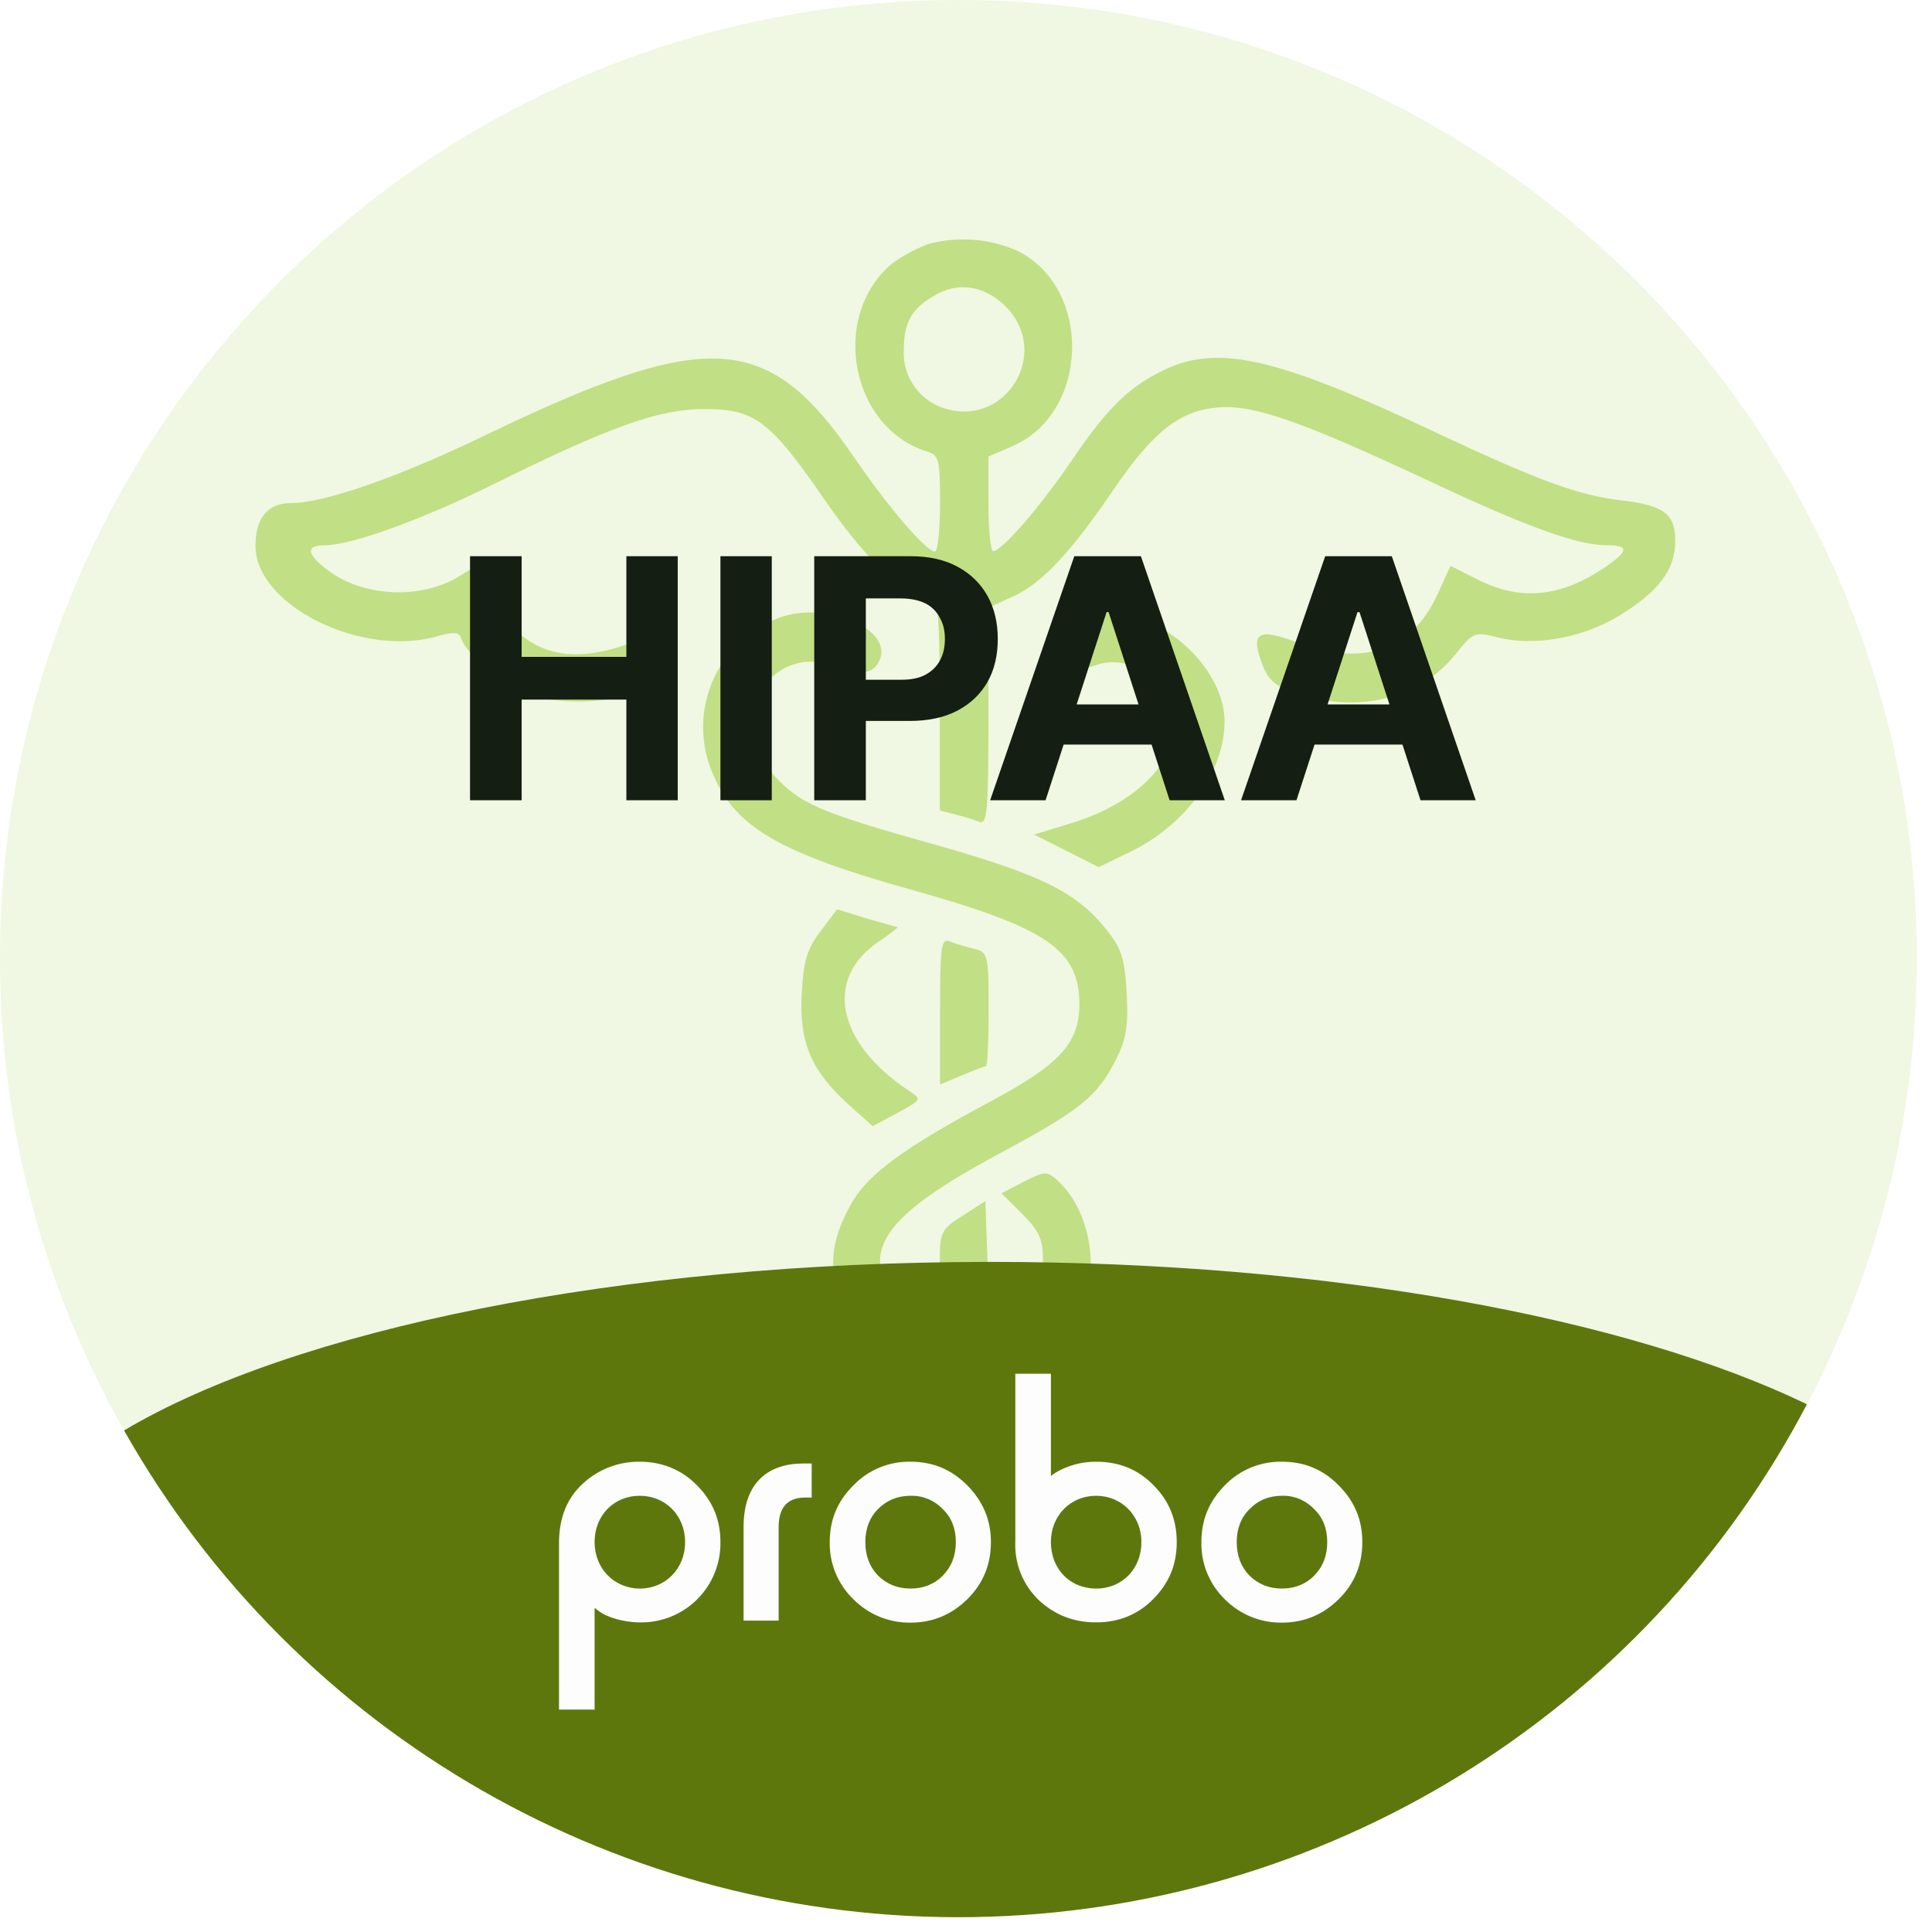
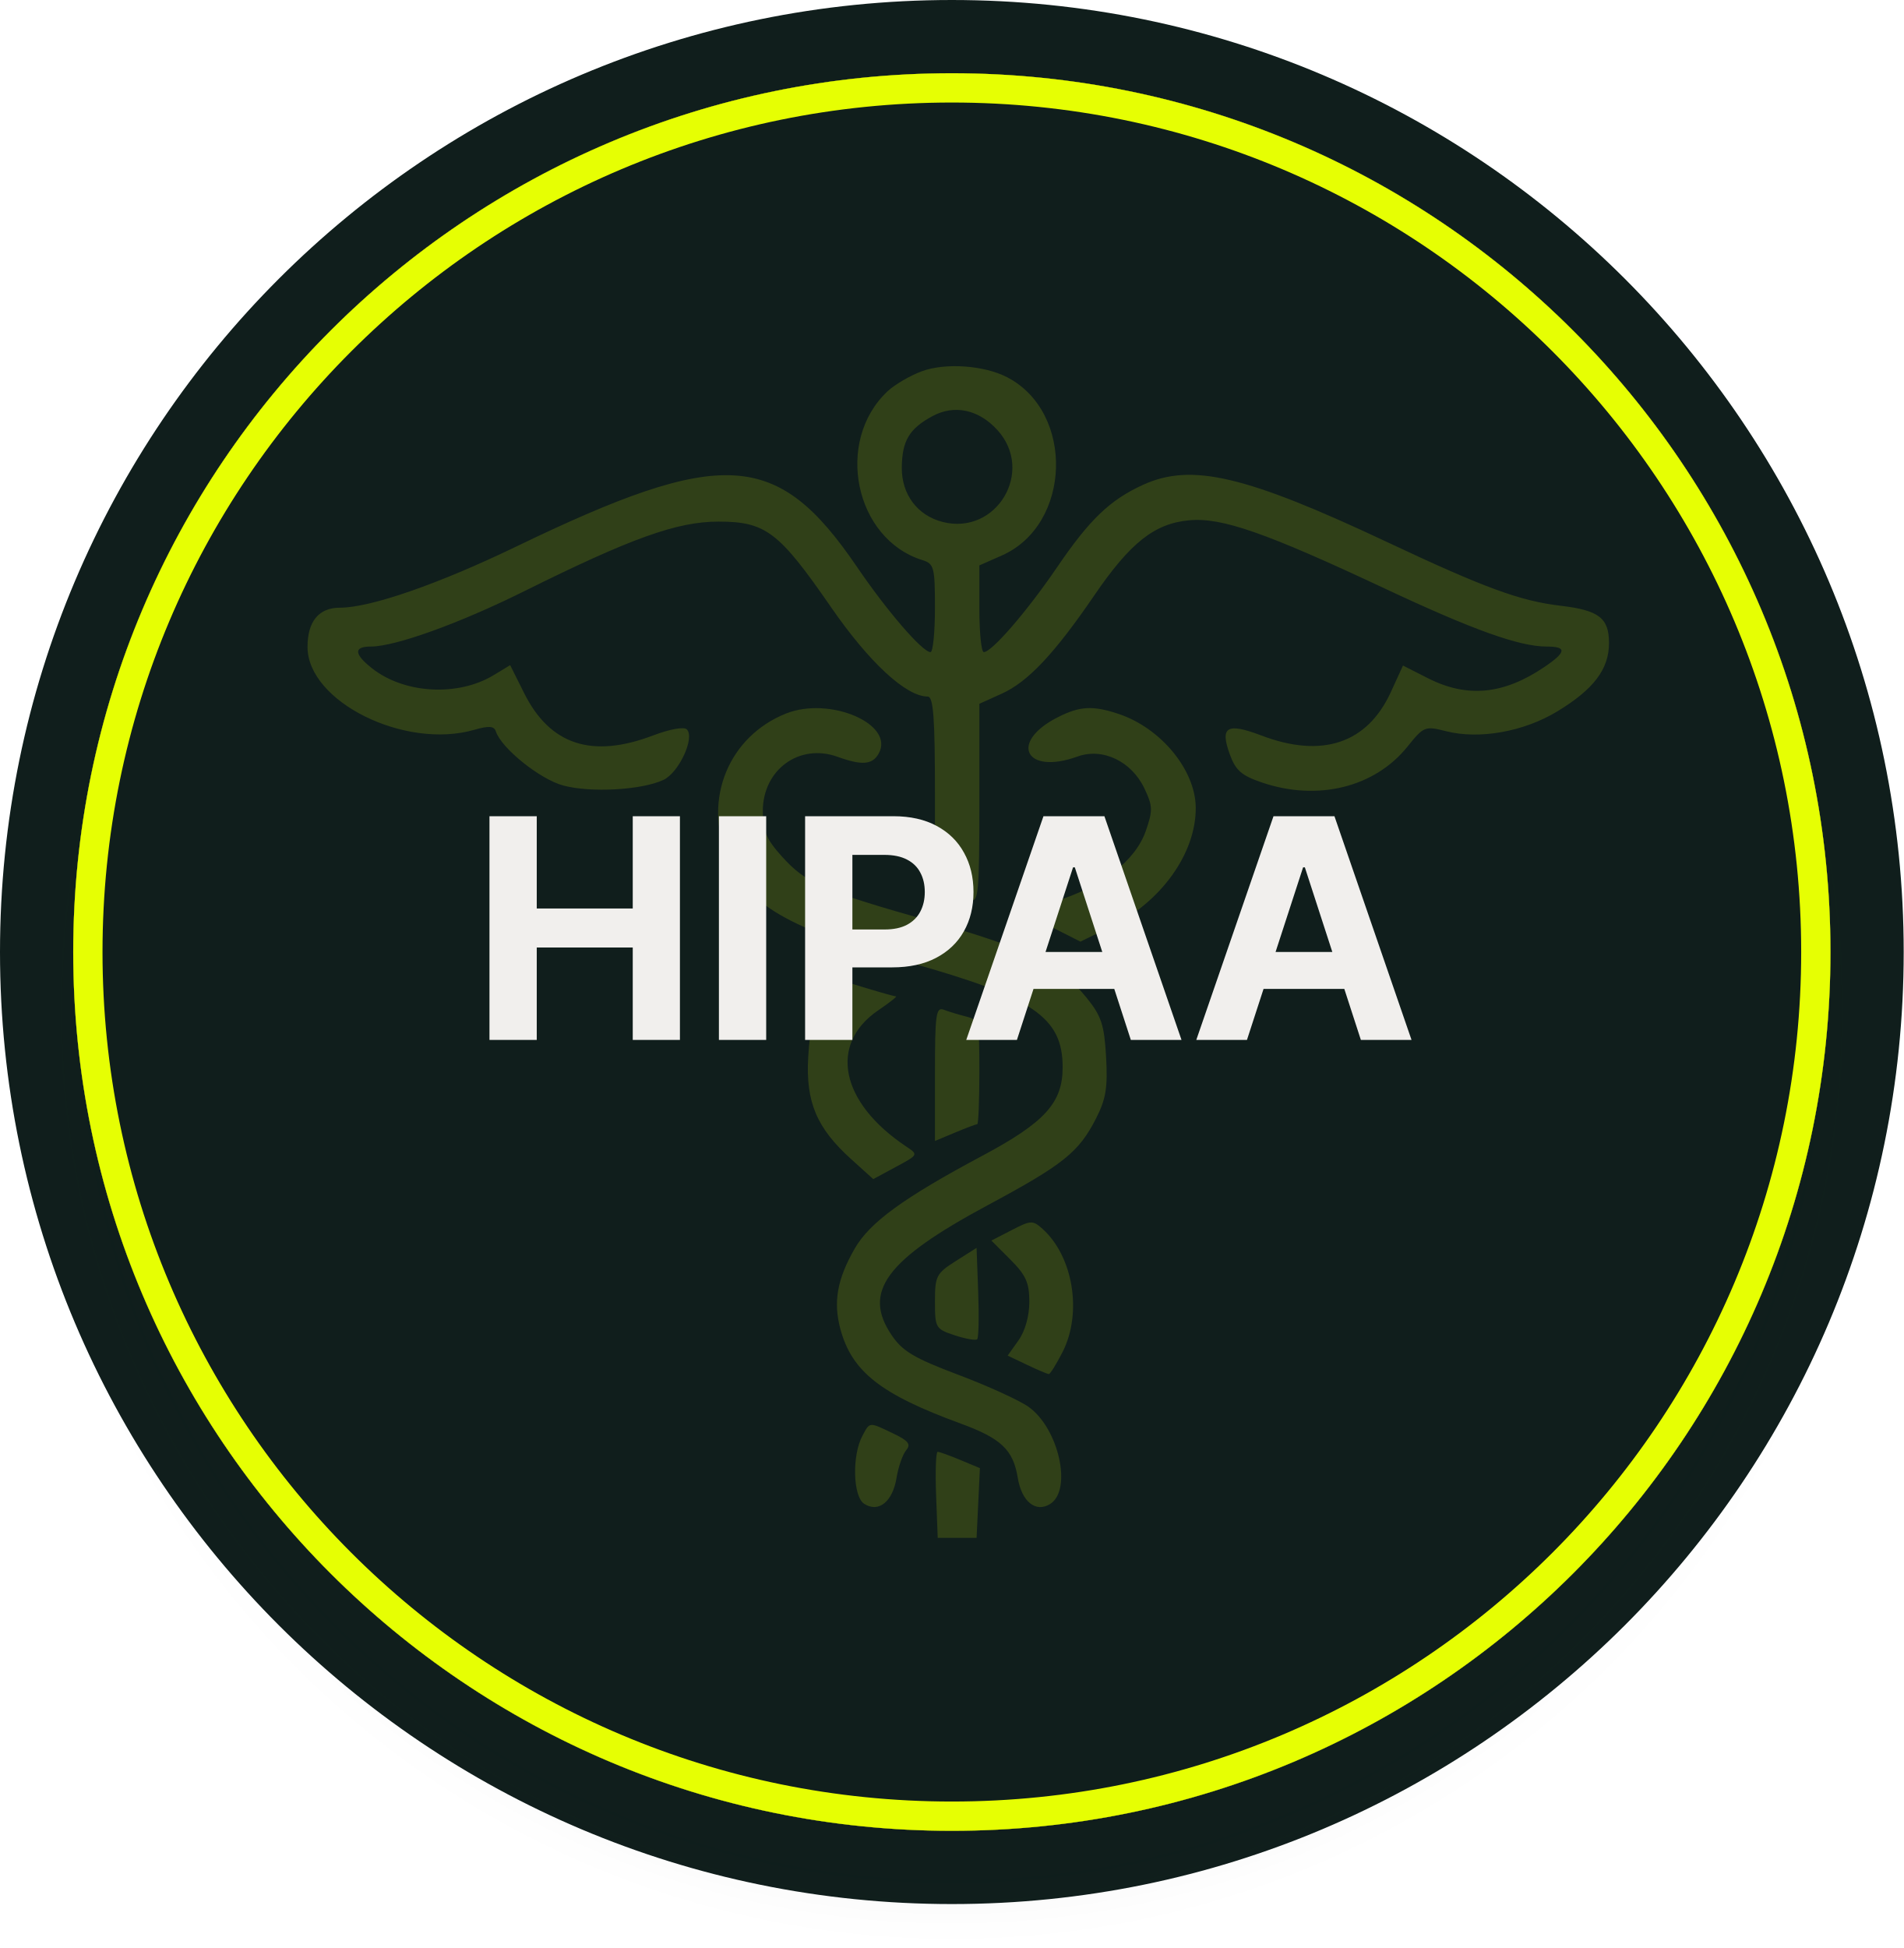
- <svg xmlns="http://www.w3.org/2000/svg" fill="none" viewBox="0 0 76 76">
-   <path fill="#F0F7E2" d="M37.7 0a37.7 37.7 0 0 0 0 75.4 37.7 37.7 0 0 0 0-75.4Z" />
-   <path fill="#93C926" fill-opacity=".5" fill-rule="evenodd" d="M36.42 9.64c-.5.19-1.17.57-1.48.86-2.28 2.14-1.4 6.34 1.5 7.25.5.15.54.3.54 2.05 0 1.04-.09 1.9-.2 1.9-.34 0-1.86-1.77-3.14-3.65-3.43-5.03-5.75-5.17-14.65-.88-3.32 1.6-6.24 2.62-7.54 2.62-.91 0-1.4.58-1.4 1.68 0 2.34 4.17 4.41 7.15 3.56.63-.18.86-.17.93.06.24.72 1.9 2.05 2.9 2.32a8.2 8.2 0 0 0 4.3-.23c.66-.31 1.36-1.82 1-2.17-.12-.13-.73-.02-1.46.26-2.61 1-4.41.4-5.52-1.82l-.6-1.2-.7.43c-1.54.93-3.84.8-5.22-.3-.78-.6-.8-.93-.06-.93 1.05 0 3.8-1 6.58-2.37 4.59-2.28 6.56-2.99 8.33-2.99 2.03 0 2.6.43 4.83 3.67 1.64 2.37 3.23 3.84 4.16 3.84.24 0 .3.9.3 4.14v4.14l.58.15c.32.08.74.2.95.29.34.13.38-.32.38-4.13V23.9l.96-.43c1.13-.51 2.27-1.72 3.97-4.22 1.55-2.27 2.59-3.09 4.08-3.22 1.4-.13 3.27.52 8.39 2.92 3.8 1.78 5.77 2.5 6.95 2.5.87 0 .84.23-.1.87-1.75 1.18-3.31 1.33-5 .48l-1.07-.54-.52 1.14c-1.01 2.2-2.95 2.85-5.55 1.86-1.48-.56-1.8-.38-1.36.8.25.7.5.92 1.37 1.21 2.4.82 4.85.22 6.25-1.53.7-.87.75-.9 1.66-.67 1.43.37 3.33.03 4.77-.84 1.56-.95 2.22-1.82 2.22-2.94 0-1.07-.43-1.4-2.07-1.6-1.74-.2-3.27-.76-7.44-2.72-6.08-2.87-8.4-3.41-10.48-2.47-1.42.65-2.3 1.48-3.7 3.54-1.27 1.88-2.8 3.64-3.14 3.64-.1 0-.19-.84-.19-1.86v-1.86l.97-.42c2.99-1.32 3.13-6.15.22-7.65a5.25 5.25 0 0 0-3.65-.26Zm3.24 2.52c1.6 1.77-.04 4.53-2.35 3.95a2.29 2.29 0 0 1-1.76-2.33c.01-1.15.33-1.68 1.33-2.22.94-.5 1.98-.27 2.78.6Zm-9.08 12.17a4.59 4.59 0 0 0-2.53 6.13c.88 2.08 2.6 3.09 7.84 4.55 5.3 1.49 6.57 2.35 6.57 4.5 0 1.52-.77 2.36-3.46 3.8-3.37 1.8-4.82 2.85-5.47 3.97-.75 1.3-.92 2.3-.61 3.45.5 1.83 1.73 2.8 5.17 4.06 1.72.63 2.25 1.13 2.44 2.32.17 1.03.77 1.52 1.39 1.13.96-.6.37-3.25-.93-4.17-.39-.28-1.74-.9-3-1.37-1.9-.72-2.4-1.01-2.87-1.7-1.26-1.86-.25-3.23 4.1-5.57 3.28-1.76 3.93-2.28 4.67-3.73.42-.83.5-1.33.43-2.64-.08-1.37-.2-1.75-.82-2.52-1.16-1.44-2.55-2.13-6.64-3.29-4.68-1.31-5.4-1.63-6.44-2.78-.68-.75-.83-1.1-.83-1.95 0-1.79 1.57-2.93 3.21-2.34 1.04.38 1.5.35 1.76-.13.71-1.27-2.1-2.48-3.98-1.72Zm11.66.16c-2.1 1.07-1.38 2.49.85 1.68 1.08-.39 2.32.2 2.87 1.37.37.76.37.94.06 1.84-.44 1.26-1.9 2.4-3.87 3l-1.47.45 2.54 1.28 1.26-.61c2.2-1.08 3.7-3.17 3.69-5.14-.01-1.6-1.5-3.4-3.3-4.01-1.12-.38-1.68-.35-2.63.14Zm-9.96 12.14c-.53.69-.67 1.16-.74 2.45-.11 1.9.36 3.03 1.83 4.36l.96.86.97-.52c.97-.53.97-.53.44-.88-2.83-1.89-3.33-4.39-1.19-5.85.48-.32.82-.59.75-.59-.06 0-.62-.16-1.24-.34l-1.13-.35-.65.86Zm4.7 3.15v2.88l.86-.36c.47-.2.9-.36.95-.36.05 0 .1-1 .1-2.23 0-2.17-.03-2.25-.58-2.39-.32-.08-.75-.2-.95-.29-.34-.12-.38.2-.38 2.75Zm3.3 6.7-.88.46.81.81c.67.67.82 1 .82 1.82 0 .6-.18 1.25-.47 1.65l-.46.65.83.4c.45.22.88.4.93.4.06 0 .33-.43.6-.95.85-1.68.45-4.1-.87-5.29-.41-.37-.5-.36-1.32.06Zm-2.41 1.34c-.83.53-.9.64-.9 1.73 0 1.13.04 1.18.86 1.45.46.16.9.23.96.17.06-.06.08-.97.04-2.02l-.07-1.9-.89.57Zm-4 7.5c-.46.84-.41 2.6.07 2.91.62.4 1.22-.09 1.39-1.11.08-.47.26-1 .41-1.18.22-.27.1-.41-.56-.73-1.04-.5-1-.5-1.32.1Zm3.16 2.53.07 1.84h1.66l.15-2.99-.84-.35c-.46-.2-.9-.35-.98-.35-.07 0-.1.83-.06 1.85Z" clip-rule="evenodd" />
-   <path fill="#5D770D" d="M38.96 49.64c13.33 0 25.1 2.21 32.12 5.6a37.7 37.7 0 0 1-66.2 1.03c6.65-3.95 19.42-6.63 34.08-6.63Z" />
-   <path fill="#FCFDFC" d="M41.34 54.04v4.03c.04-.05.11-.09.2-.15a3.1 3.1 0 0 1 1.58-.42c.9 0 1.65.3 2.26.93.61.61.91 1.35.91 2.23 0 .89-.3 1.61-.92 2.24-.61.62-1.37.92-2.25.92-.89 0-1.61-.29-2.23-.85a3.01 3.01 0 0 1-.95-2.35v-6.58h1.4Zm1.78 4.8c-1 0-1.78.77-1.78 1.82 0 1.06.75 1.83 1.78 1.83s1.78-.78 1.78-1.83c0-1.04-.78-1.82-1.78-1.82ZM33.57 58.43a3.04 3.04 0 0 1 2.25-.93c.88 0 1.6.3 2.23.93.62.63.93 1.36.93 2.23 0 .88-.3 1.63-.93 2.25-.62.61-1.36.92-2.23.92a3.1 3.1 0 0 1-2.25-.92 3.04 3.04 0 0 1-.93-2.25c0-.88.3-1.6.93-2.23Zm.47 2.23c0 .54.17.98.5 1.32.35.34.77.51 1.28.51.5 0 .93-.17 1.26-.5.35-.36.52-.79.52-1.33 0-.53-.17-.97-.52-1.3a1.67 1.67 0 0 0-1.26-.52c-.5 0-.93.17-1.28.52-.33.33-.5.77-.5 1.3ZM48.18 58.43a3.04 3.04 0 0 1 2.25-.93c.88 0 1.61.3 2.23.93.63.63.93 1.36.93 2.23 0 .88-.3 1.63-.93 2.25-.62.61-1.36.92-2.23.92a3.1 3.1 0 0 1-2.25-.92 3.04 3.04 0 0 1-.92-2.25c0-.88.3-1.6.92-2.23Zm.47 2.23c0 .54.17.98.5 1.32.35.34.77.51 1.28.51.5 0 .93-.17 1.26-.5.35-.36.52-.79.52-1.33 0-.53-.17-.97-.52-1.3a1.67 1.67 0 0 0-1.26-.52c-.5 0-.93.17-1.27.52-.34.33-.51.77-.51 1.3ZM23.39 63.26v3.99h-1.4V60.7c0-1 .32-1.78.95-2.35a3.23 3.23 0 0 1 2.23-.85c.85 0 1.63.3 2.24.92.63.63.93 1.37.93 2.24a3.11 3.11 0 0 1-3.17 3.16c-.68 0-1.33-.23-1.58-.42l-.2-.15Zm1.78-4.42c-1.03 0-1.78.78-1.78 1.82 0 1.05.78 1.83 1.78 1.83s1.78-.77 1.78-1.83c0-1.05-.78-1.82-1.78-1.82ZM30.63 63.75h-1.38v-3.68c0-1.78 1-2.5 2.35-2.5h.33v1.34h-.26c-.7 0-1.04.4-1.04 1.16v3.68Z" />
-   <path fill="#141E12" d="M18.49 31.48v-9.6h2.03v3.96h4.12v-3.96h2.02v9.6h-2.02v-3.96h-4.12v3.96h-2.03Zm11.87-9.6v9.6h-2.02v-9.6h2.02Zm1.67 9.6v-9.6h3.79c.73 0 1.35.14 1.86.42.51.28.9.66 1.17 1.15.27.49.4 1.05.4 1.69 0 .63-.13 1.2-.4 1.68-.28.49-.68.87-1.2 1.14-.52.27-1.14.4-1.88.4h-2.42v-1.62h2.09c.4 0 .71-.06.97-.2.25-.14.44-.32.57-.57.13-.24.19-.52.19-.83 0-.32-.06-.6-.2-.84a1.28 1.28 0 0 0-.56-.56c-.26-.13-.59-.2-.98-.2h-1.37v7.94h-2.03Zm9.1 0h-2.18l3.31-9.6h2.62l3.3 9.6h-2.17l-2.4-7.4h-.08l-2.4 7.4Zm-.14-3.77h5.13v1.58H41v-1.58Zm10 3.77h-2.17l3.31-9.6h2.62l3.3 9.6h-2.17l-2.4-7.4h-.08l-2.4 7.4Zm-.13-3.77h5.13v1.58h-5.13v-1.58Z" />
+ <svg xmlns="http://www.w3.org/2000/svg" width="130" height="133" viewBox="0 0 130 133" fill="none">
+   <rect x="2.5" y="2.5" width="125" height="125" rx="62.5" fill="#E6FF03" />
+   <rect x="2.5" y="2.5" width="125" height="125" rx="62.5" stroke="#101E1C" stroke-width="5" />
+   <g filter="url(#filter0_d_920_4682)">
+     <rect x="5" y="5" width="120" height="120" rx="60" fill="#101E1C" />
+     <rect x="6" y="6" width="118" height="118" rx="59" stroke="#E6FF03" stroke-width="2" />
+     <path opacity="0.15" fill-rule="evenodd" clip-rule="evenodd" d="M62.956 25.345C62.155 25.639 61.098 26.256 60.608 26.716C56.98 30.125 58.362 36.805 62.992 38.243C63.783 38.489 63.846 38.728 63.846 41.516C63.846 43.17 63.709 44.523 63.543 44.523C62.994 44.523 60.579 41.726 58.537 38.726C53.083 30.715 49.392 30.494 35.225 37.329C29.933 39.882 25.292 41.49 23.215 41.49C21.771 41.49 21 42.423 21 44.171C21 47.895 27.629 51.193 32.377 49.831C33.377 49.544 33.739 49.568 33.855 49.926C34.228 51.078 36.861 53.198 38.455 53.629C40.334 54.137 43.79 53.947 45.296 53.253C46.356 52.765 47.471 50.367 46.903 49.8C46.707 49.604 45.737 49.779 44.586 50.217C40.423 51.798 37.559 50.857 35.796 47.329L34.839 45.413L33.711 46.095C31.268 47.573 27.619 47.37 25.412 45.634C24.17 44.657 24.138 44.144 25.321 44.144C26.988 44.144 31.383 42.56 35.787 40.371C43.096 36.739 46.237 35.613 49.058 35.613C52.284 35.613 53.187 36.299 56.74 41.443C59.351 45.224 61.873 47.557 63.351 47.557C63.739 47.557 63.846 48.982 63.846 54.151V60.745L64.758 60.974C65.26 61.1 65.943 61.308 66.275 61.435C66.814 61.642 66.879 60.931 66.879 54.859V48.051L68.404 47.363C70.195 46.555 72.008 44.631 74.725 40.653C77.188 37.047 78.837 35.743 81.208 35.523C83.429 35.317 86.422 36.361 94.558 40.179C100.599 43.014 103.753 44.144 105.623 44.144C107.014 44.144 106.969 44.522 105.456 45.544C102.676 47.423 100.194 47.663 97.522 46.31L95.807 45.441L94.975 47.256C93.368 50.758 90.284 51.792 86.139 50.217C83.788 49.323 83.297 49.612 83.975 51.489C84.375 52.595 84.776 52.949 86.166 53.423C89.977 54.721 93.876 53.762 96.115 50.975C97.228 49.591 97.31 49.558 98.748 49.923C101.019 50.499 104.044 49.963 106.335 48.577C108.828 47.069 109.876 45.687 109.876 43.908C109.876 42.195 109.191 41.666 106.576 41.358C103.81 41.033 101.37 40.138 94.747 37.02C85.064 32.461 81.369 31.592 78.064 33.098C75.797 34.132 74.413 35.457 72.188 38.726C70.146 41.726 67.73 44.523 67.181 44.523C67.015 44.523 66.879 43.191 66.879 41.563V38.603L68.414 37.926C73.172 35.826 73.397 28.145 68.77 25.753C67.2 24.941 64.563 24.756 62.956 25.345ZM68.111 29.362C70.669 32.169 68.059 36.562 64.382 35.639C62.66 35.207 61.569 33.763 61.583 31.933C61.596 30.095 62.096 29.259 63.692 28.404C65.184 27.605 66.837 27.963 68.111 29.362ZM53.663 48.721C49.776 50.278 48.012 54.557 49.647 58.47C51.034 61.789 53.782 63.387 62.121 65.722C70.559 68.084 72.566 69.458 72.566 72.868C72.566 75.297 71.354 76.631 67.068 78.917C61.701 81.781 59.394 83.459 58.366 85.248C57.17 87.329 56.891 88.892 57.386 90.733C58.173 93.652 60.135 95.194 65.621 97.201C68.361 98.204 69.19 98.991 69.498 100.884C69.765 102.523 70.725 103.304 71.713 102.685C73.24 101.729 72.304 97.523 70.238 96.052C69.616 95.609 67.46 94.625 65.448 93.867C62.426 92.728 61.632 92.256 60.89 91.16C58.888 88.203 60.493 86.023 67.407 82.309C72.628 79.505 73.668 78.674 74.848 76.359C75.523 75.038 75.651 74.251 75.533 72.162C75.41 69.978 75.213 69.374 74.224 68.148C72.376 65.855 70.163 64.761 63.656 62.925C56.214 60.825 55.07 60.33 53.405 58.488C52.33 57.298 52.091 56.734 52.091 55.384C52.091 52.544 54.59 50.728 57.2 51.672C58.861 52.273 59.575 52.217 60.003 51.453C61.129 49.441 56.666 47.518 53.663 48.721ZM72.216 48.979C68.881 50.681 70.027 52.937 73.575 51.654C75.292 51.033 77.261 51.968 78.146 53.824C78.724 55.036 78.733 55.33 78.237 56.751C77.532 58.769 75.216 60.569 72.085 61.53L69.747 62.247L71.764 63.27L73.78 64.291L75.786 63.31C79.286 61.598 81.676 58.27 81.656 55.14C81.639 52.579 79.281 49.712 76.396 48.746C74.628 48.155 73.733 48.204 72.216 48.979ZM56.371 68.293C55.533 69.392 55.306 70.144 55.19 72.193C55.018 75.233 55.767 77.011 58.109 79.128L59.633 80.504L61.177 79.671C62.722 78.838 62.722 78.838 61.871 78.269C57.38 75.269 56.573 71.289 59.984 68.972C60.745 68.454 61.285 68.03 61.184 68.027C61.084 68.025 60.193 67.778 59.205 67.478L57.408 66.933L56.371 68.293ZM63.846 73.304V77.9L65.219 77.326C65.974 77.01 66.657 76.752 66.736 76.752C66.814 76.752 66.879 75.15 66.879 73.191C66.879 69.746 66.849 69.623 65.966 69.401C65.464 69.275 64.782 69.068 64.45 68.94C63.917 68.736 63.846 69.256 63.846 73.304ZM69.09 83.983L67.699 84.701L68.995 85.997C70.058 87.06 70.291 87.579 70.291 88.884C70.291 89.854 70.002 90.88 69.551 91.514L68.811 92.554L70.133 93.184C70.86 93.531 71.53 93.815 71.624 93.815C71.717 93.815 72.137 93.139 72.559 92.313C73.921 89.644 73.29 85.779 71.185 83.895C70.527 83.306 70.389 83.312 69.09 83.983ZM65.267 86.099C63.94 86.941 63.846 87.124 63.846 88.862C63.846 90.659 63.892 90.738 65.198 91.169C65.942 91.415 66.632 91.534 66.731 91.435C66.83 91.336 66.861 89.892 66.8 88.227L66.689 85.198L65.267 86.099ZM58.892 98.03C58.173 99.374 58.245 102.176 59.011 102.671C59.992 103.306 60.958 102.534 61.223 100.903C61.345 100.154 61.64 99.307 61.878 99.019C62.224 98.602 62.043 98.369 60.98 97.862C59.325 97.073 59.408 97.066 58.892 98.03ZM63.924 102.061L64.035 105H65.362H66.689L66.803 102.618L66.916 100.237L65.582 99.68C64.849 99.374 64.151 99.123 64.031 99.123C63.911 99.123 63.863 100.445 63.924 102.061Z" fill="#E6FF03" />
+     <path d="M33.425 71V55.727H36.654V62.029H43.209V55.727H46.431V71H43.209V64.691H36.654V71H33.425ZM52.322 55.727V71H49.093V55.727H52.322ZM54.979 71V55.727H61.004C62.163 55.727 63.15 55.949 63.965 56.391C64.78 56.828 65.402 57.438 65.829 58.218C66.262 58.994 66.478 59.889 66.478 60.903C66.478 61.917 66.259 62.812 65.822 63.587C65.384 64.363 64.75 64.967 63.92 65.4C63.095 65.832 62.096 66.048 60.922 66.048H57.082V63.461H60.4C61.022 63.461 61.534 63.354 61.937 63.14C62.344 62.921 62.648 62.62 62.846 62.238C63.05 61.85 63.152 61.405 63.152 60.903C63.152 60.396 63.05 59.953 62.846 59.575C62.648 59.193 62.344 58.897 61.937 58.688C61.529 58.474 61.012 58.367 60.385 58.367H58.208V71H54.979ZM69.444 71H65.984L71.256 55.727H75.418L80.683 71H77.222L73.397 59.217H73.277L69.444 71ZM69.228 64.997H77.401V67.517H69.228V64.997ZM85.153 71H81.693L86.965 55.727H91.127L96.391 71H92.931L89.106 59.217H88.986L85.153 71ZM84.937 64.997H93.11V67.517H84.937V64.997Z" fill="#F1EFED" />
+   </g>
+   <defs>
+     <filter id="filter0_d_920_4682" x="1" y="5" width="128" height="128" filterUnits="userSpaceOnUse" color-interpolation-filters="sRGB">
+       <feFlood flood-opacity="0" result="BackgroundImageFix" />
+       <feColorMatrix in="SourceAlpha" type="matrix" values="0 0 0 0 0 0 0 0 0 0 0 0 0 0 0 0 0 0 127 0" result="hardAlpha" />
+       <feOffset dy="4" />
+       <feGaussianBlur stdDeviation="2" />
+       <feComposite in2="hardAlpha" operator="out" />
+       <feColorMatrix type="matrix" values="0 0 0 0 0.063 0 0 0 0 0.118 0 0 0 0 0.11 0 0 0 0.05 0" />
+       <feBlend mode="normal" in2="BackgroundImageFix" result="effect1_dropShadow_920_4682" />
+       <feBlend mode="normal" in="SourceGraphic" in2="effect1_dropShadow_920_4682" result="shape" />
+     </filter>
+   </defs>
</svg>
